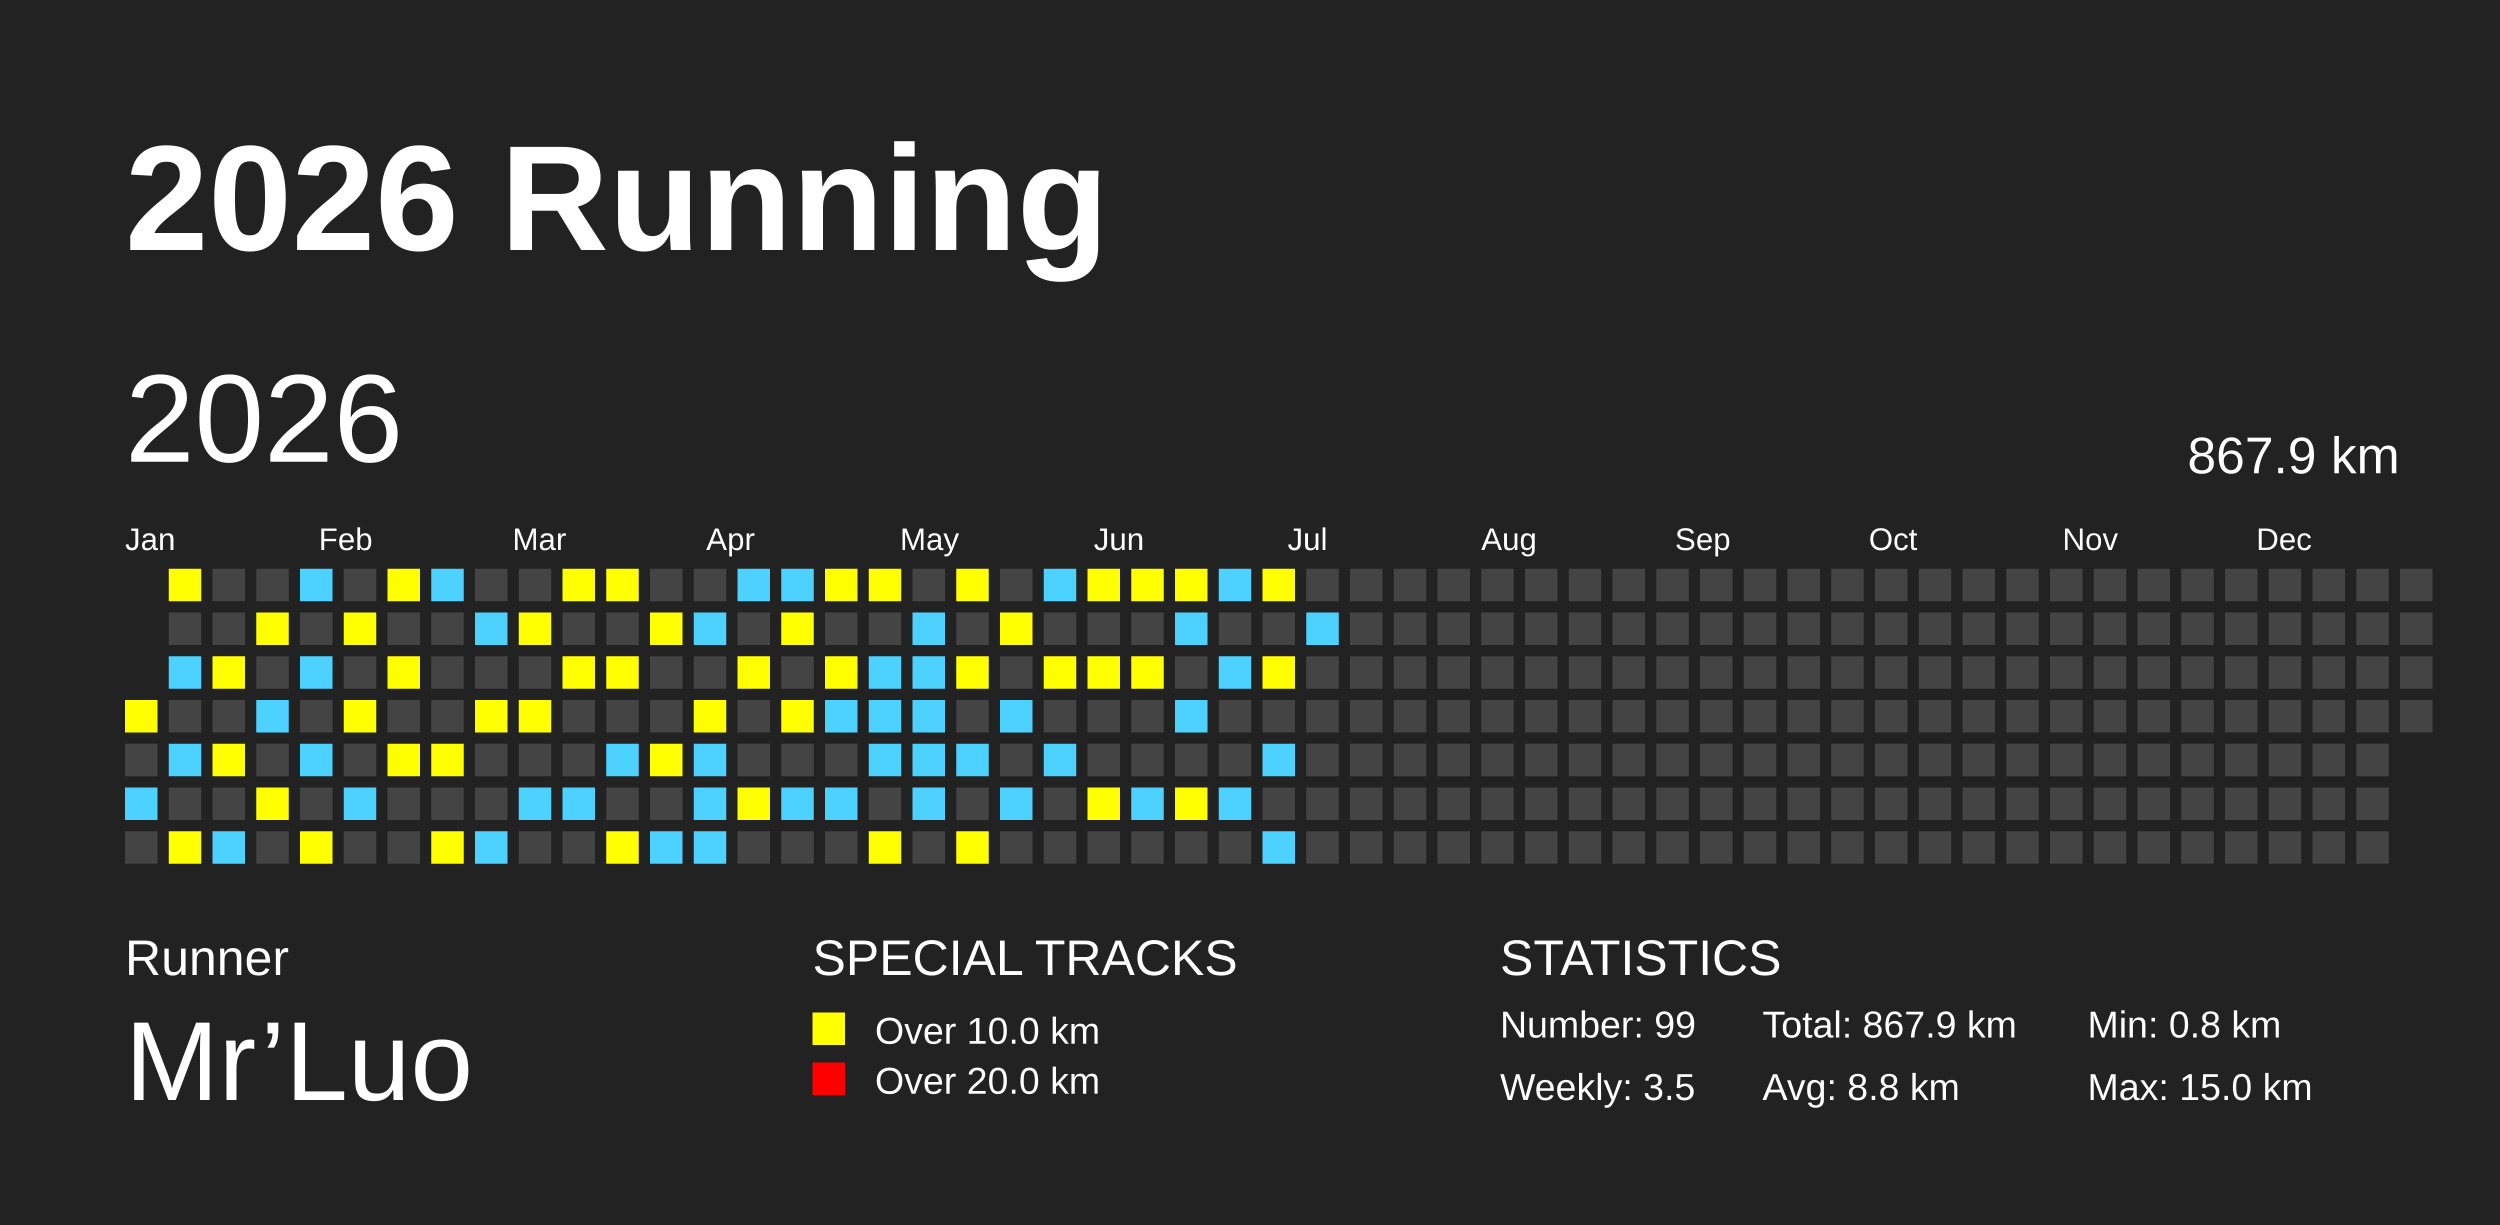
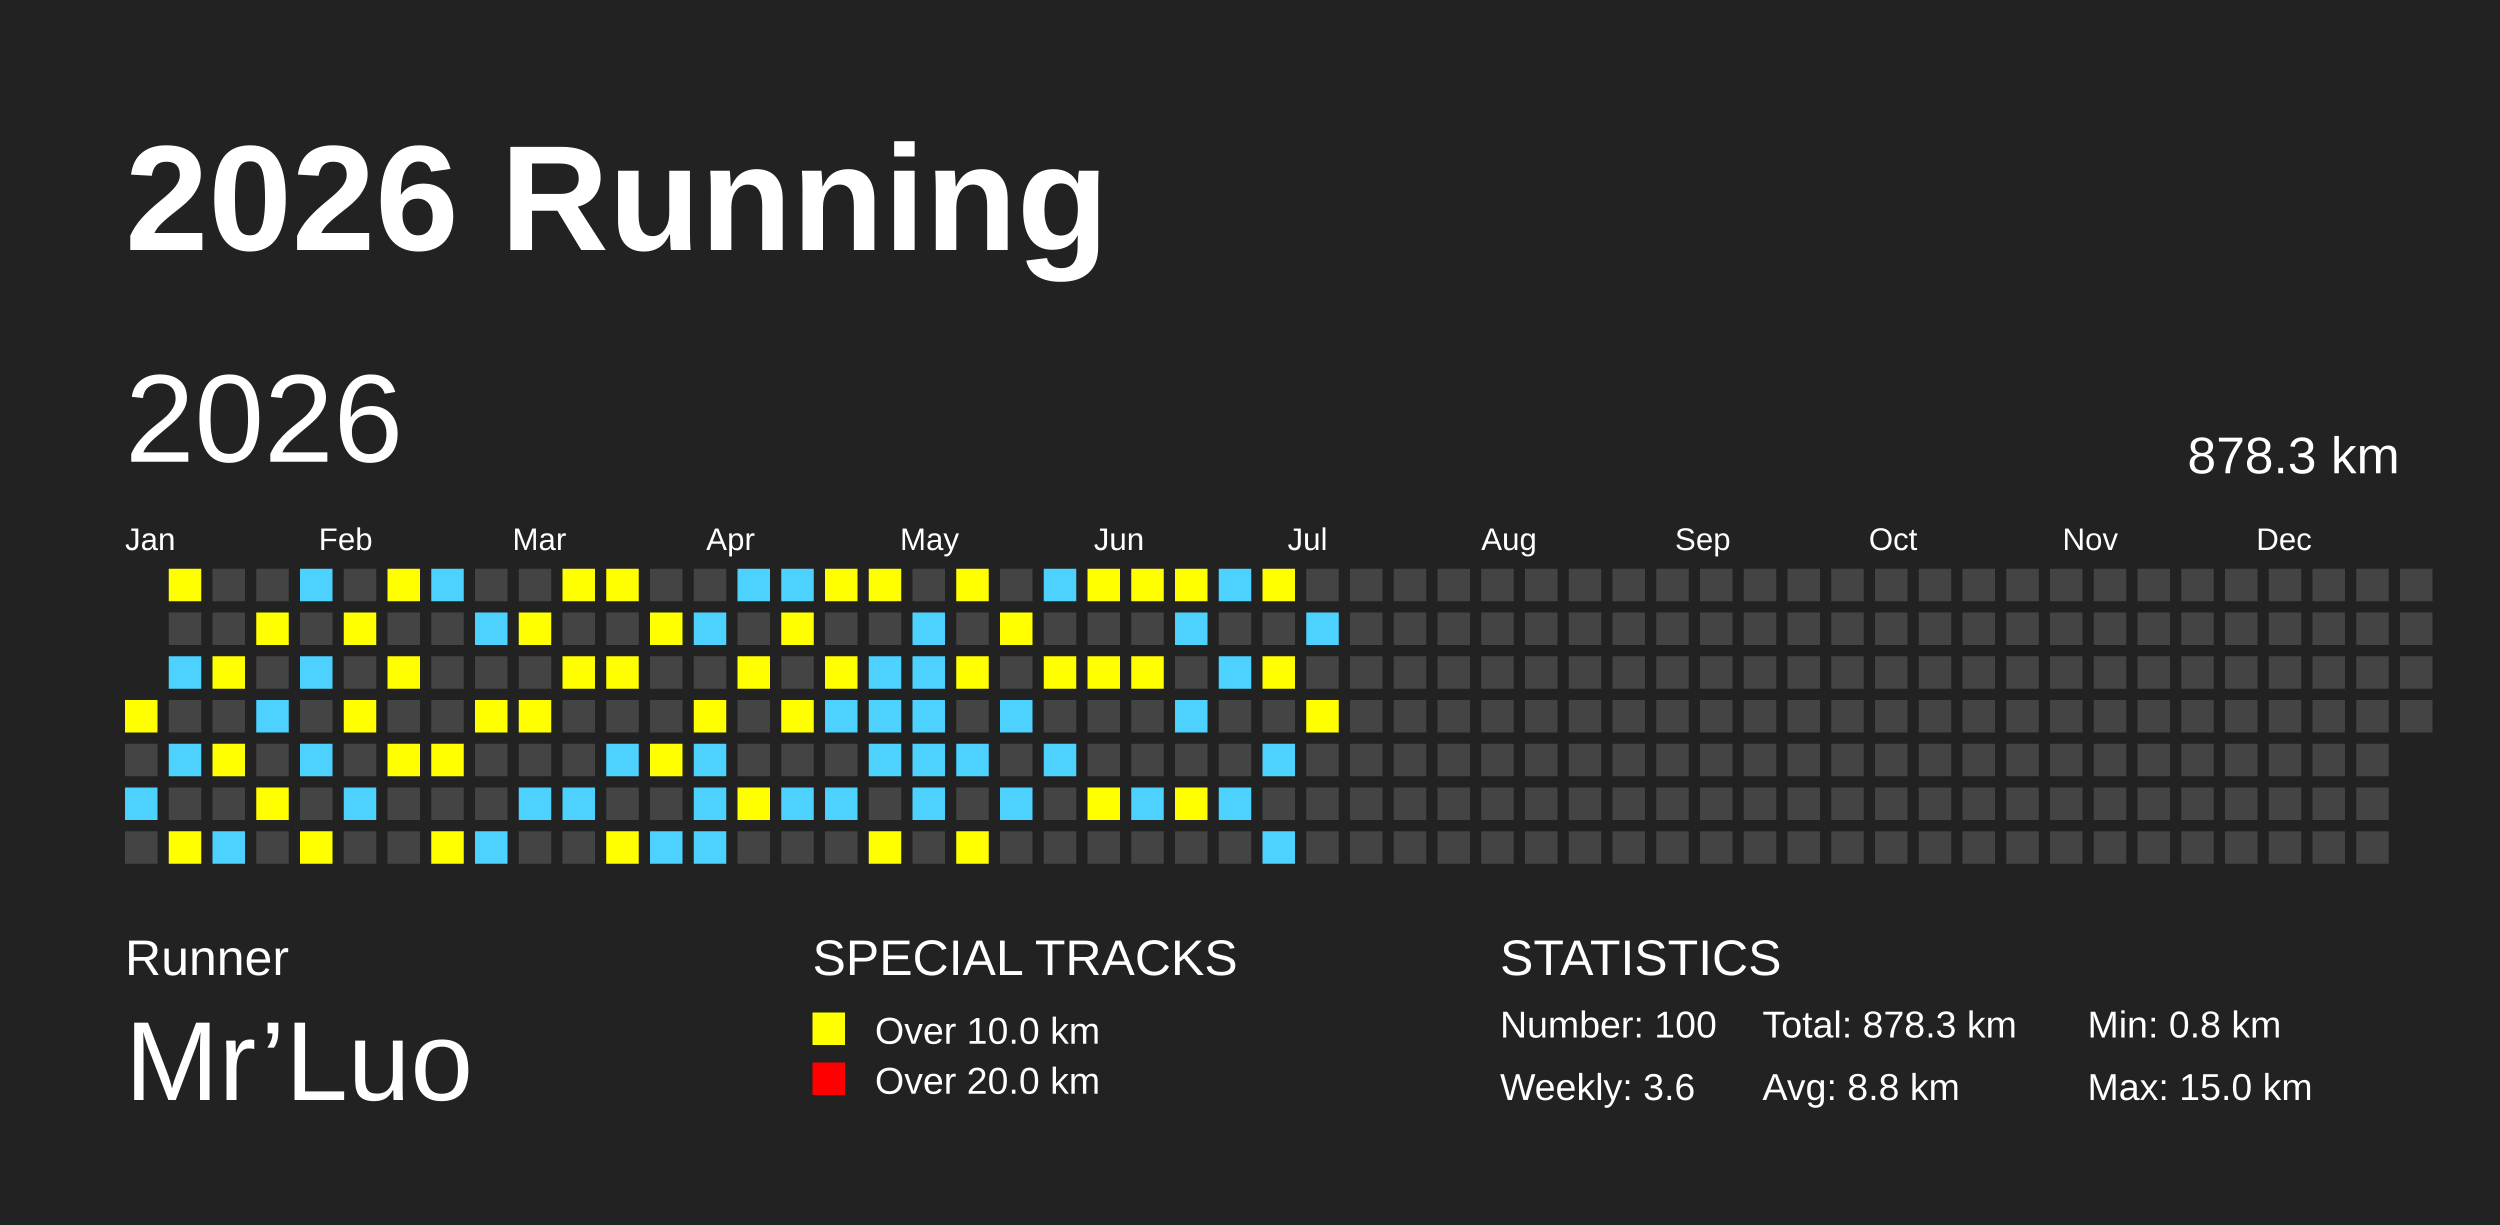
<svg xmlns="http://www.w3.org/2000/svg" baseProfile="full" height="98mm" version="1.1" viewBox="0,0,200,98" width="200mm">
  <defs />
  <rect fill="#222222" height="98" width="200" x="0" y="0" />
  <text fill="#FFFFFF" style="font-size:12px; font-family:Arial; font-weight:bold;" x="10" y="20">2026 Running</text>
  <text fill="#FFFFFF" style="font-size:4px; font-family:Arial" x="10" y="78">Runner</text>
  <text fill="#FFFFFF" style="font-size:9px; font-family:Arial" x="10" y="88">Mr’Luo</text>
  <text fill="#FFFFFF" style="font-size:4px; font-family:Arial" x="65" y="78">SPECIAL TRACKS</text>
  <rect fill="yellow" height="2.6" width="2.6" x="65" y="81" />
  <text fill="#FFFFFF" style="font-size:3px; font-family:Arial" x="70" y="83.5">Over 10.0 km</text>
  <rect fill="red" height="2.6" width="2.6" x="65" y="85" />
  <text fill="#FFFFFF" style="font-size:3px; font-family:Arial" x="70" y="87.5">Over 20.0 km</text>
  <text fill="#FFFFFF" style="font-size:4px; font-family:Arial" x="120" y="78">STATISTICS</text>
-   <text fill="#FFFFFF" style="font-size:3px; font-family:Arial" x="120" y="83">Number: 99</text>
-   <text fill="#FFFFFF" style="font-size:3px; font-family:Arial" x="120" y="88">Weekly: 3.5</text>
-   <text fill="#FFFFFF" style="font-size:3px; font-family:Arial" x="141" y="83">Total: 867.9 km</text>
+   <text fill="#FFFFFF" style="font-size:3px; font-family:Arial" x="120" y="83">Number: 100</text>
+   <text fill="#FFFFFF" style="font-size:3px; font-family:Arial" x="120" y="88">Weekly: 3.6</text>
+   <text fill="#FFFFFF" style="font-size:3px; font-family:Arial" x="141" y="83">Total: 878.3 km</text>
  <text fill="#FFFFFF" style="font-size:3px; font-family:Arial" x="141" y="88">Avg: 8.8 km</text>
  <text fill="#FFFFFF" style="font-size:3px; font-family:Arial" x="167" y="83">Min: 0.8 km</text>
  <text fill="#FFFFFF" style="font-size:3px; font-family:Arial" x="167" y="88">Max: 15.0 km</text>
  <text dominant-baseline="hanging" fill="#FFFFFF" style="font-size:10.0px; font-family:Arial;" x="10" y="30">2026</text>
-   <text dominant-baseline="hanging" fill="#FFFFFF" style="font-size:4.125px; font-family:Arial;" x="175" y="35">867.9 km</text>
+   <text dominant-baseline="hanging" fill="#FFFFFF" style="font-size:4.125px; font-family:Arial;" x="175" y="35">878.3 km</text>
  <text fill="#FFFFFF" style="font-size:2.5px; font-family:Arial" x="10.0" y="44">Jan</text>
  <text fill="#FFFFFF" style="font-size:2.5px; font-family:Arial" x="25.5" y="44">Feb</text>
  <text fill="#FFFFFF" style="font-size:2.5px; font-family:Arial" x="41.0" y="44">Mar</text>
  <text fill="#FFFFFF" style="font-size:2.5px; font-family:Arial" x="56.5" y="44">Apr</text>
  <text fill="#FFFFFF" style="font-size:2.5px; font-family:Arial" x="72.0" y="44">May</text>
  <text fill="#FFFFFF" style="font-size:2.5px; font-family:Arial" x="87.5" y="44">Jun</text>
  <text fill="#FFFFFF" style="font-size:2.5px; font-family:Arial" x="103.0" y="44">Jul</text>
  <text fill="#FFFFFF" style="font-size:2.5px; font-family:Arial" x="118.5" y="44">Aug</text>
  <text fill="#FFFFFF" style="font-size:2.5px; font-family:Arial" x="134.0" y="44">Sep</text>
  <text fill="#FFFFFF" style="font-size:2.5px; font-family:Arial" x="149.5" y="44">Oct</text>
  <text fill="#FFFFFF" style="font-size:2.5px; font-family:Arial" x="165.0" y="44">Nov</text>
  <text fill="#FFFFFF" style="font-size:2.5px; font-family:Arial" x="180.5" y="44">Dec</text>
  <rect fill="yellow" height="2.6" width="2.6" x="10.0" y="56.0" />
  <rect fill="#444444" height="2.6" width="2.6" x="10.0" y="59.5" />
  <rect fill="#4DD2FF" height="2.6" width="2.6" x="10.0" y="63.0" />
  <rect fill="#444444" height="2.6" width="2.6" x="10.0" y="66.5" />
  <rect fill="yellow" height="2.6" width="2.6" x="13.5" y="45.5" />
  <rect fill="#444444" height="2.6" width="2.6" x="13.5" y="49.0" />
  <rect fill="#4DD2FF" height="2.6" width="2.6" x="13.5" y="52.5" />
  <rect fill="#444444" height="2.6" width="2.6" x="13.5" y="56.0" />
  <rect fill="#4DD2FF" height="2.6" width="2.6" x="13.5" y="59.5" />
  <rect fill="#444444" height="2.6" width="2.6" x="13.5" y="63.0" />
  <rect fill="yellow" height="2.6" width="2.6" x="13.5" y="66.5" />
  <rect fill="#444444" height="2.6" width="2.6" x="17.0" y="45.5" />
  <rect fill="#444444" height="2.6" width="2.6" x="17.0" y="49.0" />
  <rect fill="yellow" height="2.6" width="2.6" x="17.0" y="52.5" />
  <rect fill="#444444" height="2.6" width="2.6" x="17.0" y="56.0" />
  <rect fill="yellow" height="2.6" width="2.6" x="17.0" y="59.5" />
  <rect fill="#444444" height="2.6" width="2.6" x="17.0" y="63.0" />
  <rect fill="#4DD2FF" height="2.6" width="2.6" x="17.0" y="66.5" />
  <rect fill="#444444" height="2.6" width="2.6" x="20.5" y="45.5" />
  <rect fill="yellow" height="2.6" width="2.6" x="20.5" y="49.0" />
  <rect fill="#444444" height="2.6" width="2.6" x="20.5" y="52.5" />
  <rect fill="#4DD2FF" height="2.6" width="2.6" x="20.5" y="56.0" />
  <rect fill="#444444" height="2.6" width="2.6" x="20.5" y="59.5" />
  <rect fill="yellow" height="2.6" width="2.6" x="20.5" y="63.0" />
  <rect fill="#444444" height="2.6" width="2.6" x="20.5" y="66.5" />
  <rect fill="#4DD2FF" height="2.6" width="2.6" x="24.0" y="45.5" />
  <rect fill="#444444" height="2.6" width="2.6" x="24.0" y="49.0" />
  <rect fill="#4DD2FF" height="2.6" width="2.6" x="24.0" y="52.5" />
  <rect fill="#444444" height="2.6" width="2.6" x="24.0" y="56.0" />
  <rect fill="#4DD2FF" height="2.6" width="2.6" x="24.0" y="59.5" />
  <rect fill="#444444" height="2.6" width="2.6" x="24.0" y="63.0" />
  <rect fill="yellow" height="2.6" width="2.6" x="24.0" y="66.5" />
  <rect fill="#444444" height="2.6" width="2.6" x="27.5" y="45.5" />
  <rect fill="yellow" height="2.6" width="2.6" x="27.5" y="49.0" />
  <rect fill="#444444" height="2.6" width="2.6" x="27.5" y="52.5" />
  <rect fill="yellow" height="2.6" width="2.6" x="27.5" y="56.0" />
  <rect fill="#444444" height="2.6" width="2.6" x="27.5" y="59.5" />
  <rect fill="#4DD2FF" height="2.6" width="2.6" x="27.5" y="63.0" />
  <rect fill="#444444" height="2.6" width="2.6" x="27.5" y="66.5" />
  <rect fill="yellow" height="2.6" width="2.6" x="31.0" y="45.5" />
  <rect fill="#444444" height="2.6" width="2.6" x="31.0" y="49.0" />
  <rect fill="yellow" height="2.6" width="2.6" x="31.0" y="52.5" />
  <rect fill="#444444" height="2.6" width="2.6" x="31.0" y="56.0" />
  <rect fill="yellow" height="2.6" width="2.6" x="31.0" y="59.5" />
  <rect fill="#444444" height="2.6" width="2.6" x="31.0" y="63.0" />
  <rect fill="#444444" height="2.6" width="2.6" x="31.0" y="66.5" />
  <rect fill="#4DD2FF" height="2.6" width="2.6" x="34.5" y="45.5" />
  <rect fill="#444444" height="2.6" width="2.6" x="34.5" y="49.0" />
  <rect fill="#444444" height="2.6" width="2.6" x="34.5" y="52.5" />
  <rect fill="#444444" height="2.6" width="2.6" x="34.5" y="56.0" />
  <rect fill="yellow" height="2.6" width="2.6" x="34.5" y="59.5" />
  <rect fill="#444444" height="2.6" width="2.6" x="34.5" y="63.0" />
  <rect fill="yellow" height="2.6" width="2.6" x="34.5" y="66.5" />
  <rect fill="#444444" height="2.6" width="2.6" x="38.0" y="45.5" />
  <rect fill="#4DD2FF" height="2.6" width="2.6" x="38.0" y="49.0" />
  <rect fill="#444444" height="2.6" width="2.6" x="38.0" y="52.5" />
  <rect fill="yellow" height="2.6" width="2.6" x="38.0" y="56.0" />
  <rect fill="#444444" height="2.6" width="2.6" x="38.0" y="59.5" />
  <rect fill="#444444" height="2.6" width="2.6" x="38.0" y="63.0" />
  <rect fill="#4DD2FF" height="2.6" width="2.6" x="38.0" y="66.5" />
  <rect fill="#444444" height="2.6" width="2.6" x="41.5" y="45.5" />
  <rect fill="yellow" height="2.6" width="2.6" x="41.5" y="49.0" />
  <rect fill="#444444" height="2.6" width="2.6" x="41.5" y="52.5" />
  <rect fill="yellow" height="2.6" width="2.6" x="41.5" y="56.0" />
  <rect fill="#444444" height="2.6" width="2.6" x="41.5" y="59.5" />
  <rect fill="#4DD2FF" height="2.6" width="2.6" x="41.5" y="63.0" />
  <rect fill="#444444" height="2.6" width="2.6" x="41.5" y="66.5" />
  <rect fill="yellow" height="2.6" width="2.6" x="45.0" y="45.5" />
  <rect fill="#444444" height="2.6" width="2.6" x="45.0" y="49.0" />
  <rect fill="yellow" height="2.6" width="2.6" x="45.0" y="52.5" />
  <rect fill="#444444" height="2.6" width="2.6" x="45.0" y="56.0" />
  <rect fill="#444444" height="2.6" width="2.6" x="45.0" y="59.5" />
  <rect fill="#4DD2FF" height="2.6" width="2.6" x="45.0" y="63.0" />
  <rect fill="#444444" height="2.6" width="2.6" x="45.0" y="66.5" />
  <rect fill="yellow" height="2.6" width="2.6" x="48.5" y="45.5" />
  <rect fill="#444444" height="2.6" width="2.6" x="48.5" y="49.0" />
  <rect fill="yellow" height="2.6" width="2.6" x="48.5" y="52.5" />
  <rect fill="#444444" height="2.6" width="2.6" x="48.5" y="56.0" />
  <rect fill="#4DD2FF" height="2.6" width="2.6" x="48.5" y="59.5" />
  <rect fill="#444444" height="2.6" width="2.6" x="48.5" y="63.0" />
  <rect fill="yellow" height="2.6" width="2.6" x="48.5" y="66.5" />
  <rect fill="#444444" height="2.6" width="2.6" x="52.0" y="45.5" />
  <rect fill="yellow" height="2.6" width="2.6" x="52.0" y="49.0" />
  <rect fill="#444444" height="2.6" width="2.6" x="52.0" y="52.5" />
  <rect fill="#444444" height="2.6" width="2.6" x="52.0" y="56.0" />
  <rect fill="yellow" height="2.6" width="2.6" x="52.0" y="59.5" />
  <rect fill="#444444" height="2.6" width="2.6" x="52.0" y="63.0" />
  <rect fill="#4DD2FF" height="2.6" width="2.6" x="52.0" y="66.5" />
  <rect fill="#444444" height="2.6" width="2.6" x="55.5" y="45.5" />
  <rect fill="#4DD2FF" height="2.6" width="2.6" x="55.5" y="49.0" />
  <rect fill="#444444" height="2.6" width="2.6" x="55.5" y="52.5" />
  <rect fill="yellow" height="2.6" width="2.6" x="55.5" y="56.0" />
  <rect fill="#4DD2FF" height="2.6" width="2.6" x="55.5" y="59.5" />
  <rect fill="#4DD2FF" height="2.6" width="2.6" x="55.5" y="63.0" />
  <rect fill="#4DD2FF" height="2.6" width="2.6" x="55.5" y="66.5" />
  <rect fill="#4DD2FF" height="2.6" width="2.6" x="59.0" y="45.5" />
  <rect fill="#444444" height="2.6" width="2.6" x="59.0" y="49.0" />
  <rect fill="yellow" height="2.6" width="2.6" x="59.0" y="52.5" />
  <rect fill="#444444" height="2.6" width="2.6" x="59.0" y="56.0" />
  <rect fill="#444444" height="2.6" width="2.6" x="59.0" y="59.5" />
  <rect fill="yellow" height="2.6" width="2.6" x="59.0" y="63.0" />
  <rect fill="#444444" height="2.6" width="2.6" x="59.0" y="66.5" />
  <rect fill="#4DD2FF" height="2.6" width="2.6" x="62.5" y="45.5" />
  <rect fill="yellow" height="2.6" width="2.6" x="62.5" y="49.0" />
  <rect fill="#444444" height="2.6" width="2.6" x="62.5" y="52.5" />
  <rect fill="yellow" height="2.6" width="2.6" x="62.5" y="56.0" />
  <rect fill="#444444" height="2.6" width="2.6" x="62.5" y="59.5" />
  <rect fill="#4DD2FF" height="2.6" width="2.6" x="62.5" y="63.0" />
  <rect fill="#444444" height="2.6" width="2.6" x="62.5" y="66.5" />
  <rect fill="yellow" height="2.6" width="2.6" x="66.0" y="45.5" />
  <rect fill="#444444" height="2.6" width="2.6" x="66.0" y="49.0" />
  <rect fill="yellow" height="2.6" width="2.6" x="66.0" y="52.5" />
  <rect fill="#4DD2FF" height="2.6" width="2.6" x="66.0" y="56.0" />
  <rect fill="#444444" height="2.6" width="2.6" x="66.0" y="59.5" />
  <rect fill="#4DD2FF" height="2.6" width="2.6" x="66.0" y="63.0" />
  <rect fill="#444444" height="2.6" width="2.6" x="66.0" y="66.5" />
  <rect fill="yellow" height="2.6" width="2.6" x="69.5" y="45.5" />
  <rect fill="#444444" height="2.6" width="2.6" x="69.5" y="49.0" />
  <rect fill="#4DD2FF" height="2.6" width="2.6" x="69.5" y="52.5" />
  <rect fill="#4DD2FF" height="2.6" width="2.6" x="69.5" y="56.0" />
  <rect fill="#4DD2FF" height="2.6" width="2.6" x="69.5" y="59.5" />
  <rect fill="#444444" height="2.6" width="2.6" x="69.5" y="63.0" />
  <rect fill="yellow" height="2.6" width="2.6" x="69.5" y="66.5" />
  <rect fill="#444444" height="2.6" width="2.6" x="73.0" y="45.5" />
  <rect fill="#4DD2FF" height="2.6" width="2.6" x="73.0" y="49.0" />
  <rect fill="#4DD2FF" height="2.6" width="2.6" x="73.0" y="52.5" />
  <rect fill="#4DD2FF" height="2.6" width="2.6" x="73.0" y="56.0" />
  <rect fill="#4DD2FF" height="2.6" width="2.6" x="73.0" y="59.5" />
  <rect fill="#4DD2FF" height="2.6" width="2.6" x="73.0" y="63.0" />
  <rect fill="#444444" height="2.6" width="2.6" x="73.0" y="66.5" />
  <rect fill="yellow" height="2.6" width="2.6" x="76.5" y="45.5" />
  <rect fill="#444444" height="2.6" width="2.6" x="76.5" y="49.0" />
  <rect fill="yellow" height="2.6" width="2.6" x="76.5" y="52.5" />
  <rect fill="#444444" height="2.6" width="2.6" x="76.5" y="56.0" />
  <rect fill="#4DD2FF" height="2.6" width="2.6" x="76.5" y="59.5" />
  <rect fill="#444444" height="2.6" width="2.6" x="76.5" y="63.0" />
  <rect fill="yellow" height="2.6" width="2.6" x="76.5" y="66.5" />
  <rect fill="#444444" height="2.6" width="2.6" x="80.0" y="45.5" />
  <rect fill="yellow" height="2.6" width="2.6" x="80.0" y="49.0" />
  <rect fill="#444444" height="2.6" width="2.6" x="80.0" y="52.5" />
  <rect fill="#4DD2FF" height="2.6" width="2.6" x="80.0" y="56.0" />
  <rect fill="#444444" height="2.6" width="2.6" x="80.0" y="59.5" />
  <rect fill="#4DD2FF" height="2.6" width="2.6" x="80.0" y="63.0" />
  <rect fill="#444444" height="2.6" width="2.6" x="80.0" y="66.5" />
  <rect fill="#4DD2FF" height="2.6" width="2.6" x="83.5" y="45.5" />
  <rect fill="#444444" height="2.6" width="2.6" x="83.5" y="49.0" />
  <rect fill="yellow" height="2.6" width="2.6" x="83.5" y="52.5" />
  <rect fill="#444444" height="2.6" width="2.6" x="83.5" y="56.0" />
  <rect fill="#4DD2FF" height="2.6" width="2.6" x="83.5" y="59.5" />
  <rect fill="#444444" height="2.6" width="2.6" x="83.5" y="63.0" />
  <rect fill="#444444" height="2.6" width="2.6" x="83.5" y="66.5" />
  <rect fill="yellow" height="2.6" width="2.6" x="87.0" y="45.5" />
  <rect fill="#444444" height="2.6" width="2.6" x="87.0" y="49.0" />
  <rect fill="yellow" height="2.6" width="2.6" x="87.0" y="52.5" />
  <rect fill="#444444" height="2.6" width="2.6" x="87.0" y="56.0" />
  <rect fill="#444444" height="2.6" width="2.6" x="87.0" y="59.5" />
  <rect fill="yellow" height="2.6" width="2.6" x="87.0" y="63.0" />
  <rect fill="#444444" height="2.6" width="2.6" x="87.0" y="66.5" />
  <rect fill="yellow" height="2.6" width="2.6" x="90.5" y="45.5" />
  <rect fill="#444444" height="2.6" width="2.6" x="90.5" y="49.0" />
  <rect fill="yellow" height="2.6" width="2.6" x="90.5" y="52.5" />
  <rect fill="#444444" height="2.6" width="2.6" x="90.5" y="56.0" />
  <rect fill="#444444" height="2.6" width="2.6" x="90.5" y="59.5" />
  <rect fill="#4DD2FF" height="2.6" width="2.6" x="90.5" y="63.0" />
  <rect fill="#444444" height="2.6" width="2.6" x="90.5" y="66.5" />
  <rect fill="yellow" height="2.6" width="2.6" x="94.0" y="45.5" />
  <rect fill="#4DD2FF" height="2.6" width="2.6" x="94.0" y="49.0" />
  <rect fill="#444444" height="2.6" width="2.6" x="94.0" y="52.5" />
  <rect fill="#4DD2FF" height="2.6" width="2.6" x="94.0" y="56.0" />
  <rect fill="#444444" height="2.6" width="2.6" x="94.0" y="59.5" />
  <rect fill="yellow" height="2.6" width="2.6" x="94.0" y="63.0" />
  <rect fill="#444444" height="2.6" width="2.6" x="94.0" y="66.5" />
  <rect fill="#4DD2FF" height="2.6" width="2.6" x="97.5" y="45.5" />
  <rect fill="#444444" height="2.6" width="2.6" x="97.5" y="49.0" />
  <rect fill="#4DD2FF" height="2.6" width="2.6" x="97.5" y="52.5" />
  <rect fill="#444444" height="2.6" width="2.6" x="97.5" y="56.0" />
  <rect fill="#444444" height="2.6" width="2.6" x="97.5" y="59.5" />
  <rect fill="#4DD2FF" height="2.6" width="2.6" x="97.5" y="63.0" />
  <rect fill="#444444" height="2.6" width="2.6" x="97.5" y="66.5" />
  <rect fill="yellow" height="2.6" width="2.6" x="101.0" y="45.5" />
  <rect fill="#444444" height="2.6" width="2.6" x="101.0" y="49.0" />
  <rect fill="yellow" height="2.6" width="2.6" x="101.0" y="52.5" />
  <rect fill="#444444" height="2.6" width="2.6" x="101.0" y="56.0" />
  <rect fill="#4DD2FF" height="2.6" width="2.6" x="101.0" y="59.5" />
  <rect fill="#444444" height="2.6" width="2.6" x="101.0" y="63.0" />
  <rect fill="#4DD2FF" height="2.6" width="2.6" x="101.0" y="66.5" />
  <rect fill="#444444" height="2.6" width="2.6" x="104.5" y="45.5" />
  <rect fill="#4DD2FF" height="2.6" width="2.6" x="104.5" y="49.0" />
  <rect fill="#444444" height="2.6" width="2.6" x="104.5" y="52.5" />
-   <rect fill="#444444" height="2.6" width="2.6" x="104.5" y="56.0" />
+   <rect fill="yellow" height="2.6" width="2.6" x="104.5" y="56.0" />
  <rect fill="#444444" height="2.6" width="2.6" x="104.5" y="59.5" />
  <rect fill="#444444" height="2.6" width="2.6" x="104.5" y="63.0" />
  <rect fill="#444444" height="2.6" width="2.6" x="104.5" y="66.5" />
  <rect fill="#444444" height="2.6" width="2.6" x="108.0" y="45.5" />
  <rect fill="#444444" height="2.6" width="2.6" x="108.0" y="49.0" />
  <rect fill="#444444" height="2.6" width="2.6" x="108.0" y="52.5" />
  <rect fill="#444444" height="2.6" width="2.6" x="108.0" y="56.0" />
  <rect fill="#444444" height="2.6" width="2.6" x="108.0" y="59.5" />
  <rect fill="#444444" height="2.6" width="2.6" x="108.0" y="63.0" />
  <rect fill="#444444" height="2.6" width="2.6" x="108.0" y="66.5" />
  <rect fill="#444444" height="2.6" width="2.6" x="111.5" y="45.5" />
  <rect fill="#444444" height="2.6" width="2.6" x="111.5" y="49.0" />
  <rect fill="#444444" height="2.6" width="2.6" x="111.5" y="52.5" />
  <rect fill="#444444" height="2.6" width="2.6" x="111.5" y="56.0" />
  <rect fill="#444444" height="2.6" width="2.6" x="111.5" y="59.5" />
  <rect fill="#444444" height="2.6" width="2.6" x="111.5" y="63.0" />
  <rect fill="#444444" height="2.6" width="2.6" x="111.5" y="66.5" />
  <rect fill="#444444" height="2.6" width="2.6" x="115.0" y="45.5" />
  <rect fill="#444444" height="2.6" width="2.6" x="115.0" y="49.0" />
  <rect fill="#444444" height="2.6" width="2.6" x="115.0" y="52.5" />
  <rect fill="#444444" height="2.6" width="2.6" x="115.0" y="56.0" />
  <rect fill="#444444" height="2.6" width="2.6" x="115.0" y="59.5" />
  <rect fill="#444444" height="2.6" width="2.6" x="115.0" y="63.0" />
  <rect fill="#444444" height="2.6" width="2.6" x="115.0" y="66.5" />
  <rect fill="#444444" height="2.6" width="2.6" x="118.5" y="45.5" />
  <rect fill="#444444" height="2.6" width="2.6" x="118.5" y="49.0" />
  <rect fill="#444444" height="2.6" width="2.6" x="118.5" y="52.5" />
  <rect fill="#444444" height="2.6" width="2.6" x="118.5" y="56.0" />
  <rect fill="#444444" height="2.6" width="2.6" x="118.5" y="59.5" />
  <rect fill="#444444" height="2.6" width="2.6" x="118.5" y="63.0" />
  <rect fill="#444444" height="2.6" width="2.6" x="118.5" y="66.5" />
  <rect fill="#444444" height="2.6" width="2.6" x="122.0" y="45.5" />
  <rect fill="#444444" height="2.6" width="2.6" x="122.0" y="49.0" />
  <rect fill="#444444" height="2.6" width="2.6" x="122.0" y="52.5" />
  <rect fill="#444444" height="2.6" width="2.6" x="122.0" y="56.0" />
  <rect fill="#444444" height="2.6" width="2.6" x="122.0" y="59.5" />
  <rect fill="#444444" height="2.6" width="2.6" x="122.0" y="63.0" />
  <rect fill="#444444" height="2.6" width="2.6" x="122.0" y="66.5" />
  <rect fill="#444444" height="2.6" width="2.6" x="125.5" y="45.5" />
  <rect fill="#444444" height="2.6" width="2.6" x="125.5" y="49.0" />
  <rect fill="#444444" height="2.6" width="2.6" x="125.5" y="52.5" />
  <rect fill="#444444" height="2.6" width="2.6" x="125.5" y="56.0" />
  <rect fill="#444444" height="2.6" width="2.6" x="125.5" y="59.5" />
  <rect fill="#444444" height="2.6" width="2.6" x="125.5" y="63.0" />
  <rect fill="#444444" height="2.6" width="2.6" x="125.5" y="66.5" />
  <rect fill="#444444" height="2.6" width="2.6" x="129.0" y="45.5" />
  <rect fill="#444444" height="2.6" width="2.6" x="129.0" y="49.0" />
  <rect fill="#444444" height="2.6" width="2.6" x="129.0" y="52.5" />
  <rect fill="#444444" height="2.6" width="2.6" x="129.0" y="56.0" />
  <rect fill="#444444" height="2.6" width="2.6" x="129.0" y="59.5" />
  <rect fill="#444444" height="2.6" width="2.6" x="129.0" y="63.0" />
  <rect fill="#444444" height="2.6" width="2.6" x="129.0" y="66.5" />
  <rect fill="#444444" height="2.6" width="2.6" x="132.5" y="45.5" />
  <rect fill="#444444" height="2.6" width="2.6" x="132.5" y="49.0" />
  <rect fill="#444444" height="2.6" width="2.6" x="132.5" y="52.5" />
  <rect fill="#444444" height="2.6" width="2.6" x="132.5" y="56.0" />
  <rect fill="#444444" height="2.6" width="2.6" x="132.5" y="59.5" />
  <rect fill="#444444" height="2.6" width="2.6" x="132.5" y="63.0" />
  <rect fill="#444444" height="2.6" width="2.6" x="132.5" y="66.5" />
  <rect fill="#444444" height="2.6" width="2.6" x="136.0" y="45.5" />
  <rect fill="#444444" height="2.6" width="2.6" x="136.0" y="49.0" />
  <rect fill="#444444" height="2.6" width="2.6" x="136.0" y="52.5" />
  <rect fill="#444444" height="2.6" width="2.6" x="136.0" y="56.0" />
  <rect fill="#444444" height="2.6" width="2.6" x="136.0" y="59.5" />
  <rect fill="#444444" height="2.6" width="2.6" x="136.0" y="63.0" />
  <rect fill="#444444" height="2.6" width="2.6" x="136.0" y="66.5" />
  <rect fill="#444444" height="2.6" width="2.6" x="139.5" y="45.5" />
  <rect fill="#444444" height="2.6" width="2.6" x="139.5" y="49.0" />
  <rect fill="#444444" height="2.6" width="2.6" x="139.5" y="52.5" />
  <rect fill="#444444" height="2.6" width="2.6" x="139.5" y="56.0" />
  <rect fill="#444444" height="2.6" width="2.6" x="139.5" y="59.5" />
  <rect fill="#444444" height="2.6" width="2.6" x="139.5" y="63.0" />
  <rect fill="#444444" height="2.6" width="2.6" x="139.5" y="66.5" />
  <rect fill="#444444" height="2.6" width="2.6" x="143.0" y="45.5" />
  <rect fill="#444444" height="2.6" width="2.6" x="143.0" y="49.0" />
  <rect fill="#444444" height="2.6" width="2.6" x="143.0" y="52.5" />
  <rect fill="#444444" height="2.6" width="2.6" x="143.0" y="56.0" />
  <rect fill="#444444" height="2.6" width="2.6" x="143.0" y="59.5" />
  <rect fill="#444444" height="2.6" width="2.6" x="143.0" y="63.0" />
  <rect fill="#444444" height="2.6" width="2.6" x="143.0" y="66.5" />
  <rect fill="#444444" height="2.6" width="2.6" x="146.5" y="45.5" />
  <rect fill="#444444" height="2.6" width="2.6" x="146.5" y="49.0" />
  <rect fill="#444444" height="2.6" width="2.6" x="146.5" y="52.5" />
  <rect fill="#444444" height="2.6" width="2.6" x="146.5" y="56.0" />
  <rect fill="#444444" height="2.6" width="2.6" x="146.5" y="59.5" />
  <rect fill="#444444" height="2.6" width="2.6" x="146.5" y="63.0" />
  <rect fill="#444444" height="2.6" width="2.6" x="146.5" y="66.5" />
  <rect fill="#444444" height="2.6" width="2.6" x="150.0" y="45.5" />
  <rect fill="#444444" height="2.6" width="2.6" x="150.0" y="49.0" />
  <rect fill="#444444" height="2.6" width="2.6" x="150.0" y="52.5" />
  <rect fill="#444444" height="2.6" width="2.6" x="150.0" y="56.0" />
  <rect fill="#444444" height="2.6" width="2.6" x="150.0" y="59.5" />
  <rect fill="#444444" height="2.6" width="2.6" x="150.0" y="63.0" />
  <rect fill="#444444" height="2.6" width="2.6" x="150.0" y="66.5" />
  <rect fill="#444444" height="2.6" width="2.6" x="153.5" y="45.5" />
  <rect fill="#444444" height="2.6" width="2.6" x="153.5" y="49.0" />
  <rect fill="#444444" height="2.6" width="2.6" x="153.5" y="52.5" />
  <rect fill="#444444" height="2.6" width="2.6" x="153.5" y="56.0" />
  <rect fill="#444444" height="2.6" width="2.6" x="153.5" y="59.5" />
  <rect fill="#444444" height="2.6" width="2.6" x="153.5" y="63.0" />
  <rect fill="#444444" height="2.6" width="2.6" x="153.5" y="66.5" />
  <rect fill="#444444" height="2.6" width="2.6" x="157.0" y="45.5" />
  <rect fill="#444444" height="2.6" width="2.6" x="157.0" y="49.0" />
  <rect fill="#444444" height="2.6" width="2.6" x="157.0" y="52.5" />
  <rect fill="#444444" height="2.6" width="2.6" x="157.0" y="56.0" />
  <rect fill="#444444" height="2.6" width="2.6" x="157.0" y="59.5" />
  <rect fill="#444444" height="2.6" width="2.6" x="157.0" y="63.0" />
  <rect fill="#444444" height="2.6" width="2.6" x="157.0" y="66.5" />
  <rect fill="#444444" height="2.6" width="2.6" x="160.5" y="45.5" />
  <rect fill="#444444" height="2.6" width="2.6" x="160.5" y="49.0" />
  <rect fill="#444444" height="2.6" width="2.6" x="160.5" y="52.5" />
  <rect fill="#444444" height="2.6" width="2.6" x="160.5" y="56.0" />
  <rect fill="#444444" height="2.6" width="2.6" x="160.5" y="59.5" />
  <rect fill="#444444" height="2.6" width="2.6" x="160.5" y="63.0" />
  <rect fill="#444444" height="2.6" width="2.6" x="160.5" y="66.5" />
  <rect fill="#444444" height="2.6" width="2.6" x="164.0" y="45.5" />
  <rect fill="#444444" height="2.6" width="2.6" x="164.0" y="49.0" />
  <rect fill="#444444" height="2.6" width="2.6" x="164.0" y="52.5" />
  <rect fill="#444444" height="2.6" width="2.6" x="164.0" y="56.0" />
  <rect fill="#444444" height="2.6" width="2.6" x="164.0" y="59.5" />
  <rect fill="#444444" height="2.6" width="2.6" x="164.0" y="63.0" />
  <rect fill="#444444" height="2.6" width="2.6" x="164.0" y="66.5" />
  <rect fill="#444444" height="2.6" width="2.6" x="167.5" y="45.5" />
  <rect fill="#444444" height="2.6" width="2.6" x="167.5" y="49.0" />
  <rect fill="#444444" height="2.6" width="2.6" x="167.5" y="52.5" />
  <rect fill="#444444" height="2.6" width="2.6" x="167.5" y="56.0" />
  <rect fill="#444444" height="2.6" width="2.6" x="167.5" y="59.5" />
  <rect fill="#444444" height="2.6" width="2.6" x="167.5" y="63.0" />
  <rect fill="#444444" height="2.6" width="2.6" x="167.5" y="66.5" />
  <rect fill="#444444" height="2.6" width="2.6" x="171.0" y="45.5" />
  <rect fill="#444444" height="2.6" width="2.6" x="171.0" y="49.0" />
  <rect fill="#444444" height="2.6" width="2.6" x="171.0" y="52.5" />
  <rect fill="#444444" height="2.6" width="2.6" x="171.0" y="56.0" />
  <rect fill="#444444" height="2.6" width="2.6" x="171.0" y="59.5" />
  <rect fill="#444444" height="2.6" width="2.6" x="171.0" y="63.0" />
  <rect fill="#444444" height="2.6" width="2.6" x="171.0" y="66.5" />
  <rect fill="#444444" height="2.6" width="2.6" x="174.5" y="45.5" />
  <rect fill="#444444" height="2.6" width="2.6" x="174.5" y="49.0" />
  <rect fill="#444444" height="2.6" width="2.6" x="174.5" y="52.5" />
  <rect fill="#444444" height="2.6" width="2.6" x="174.5" y="56.0" />
  <rect fill="#444444" height="2.6" width="2.6" x="174.5" y="59.5" />
  <rect fill="#444444" height="2.6" width="2.6" x="174.5" y="63.0" />
  <rect fill="#444444" height="2.6" width="2.6" x="174.5" y="66.5" />
  <rect fill="#444444" height="2.6" width="2.6" x="178.0" y="45.5" />
  <rect fill="#444444" height="2.6" width="2.6" x="178.0" y="49.0" />
  <rect fill="#444444" height="2.6" width="2.6" x="178.0" y="52.5" />
  <rect fill="#444444" height="2.6" width="2.6" x="178.0" y="56.0" />
  <rect fill="#444444" height="2.6" width="2.6" x="178.0" y="59.5" />
  <rect fill="#444444" height="2.6" width="2.6" x="178.0" y="63.0" />
  <rect fill="#444444" height="2.6" width="2.6" x="178.0" y="66.5" />
  <rect fill="#444444" height="2.6" width="2.6" x="181.5" y="45.5" />
  <rect fill="#444444" height="2.6" width="2.6" x="181.5" y="49.0" />
  <rect fill="#444444" height="2.6" width="2.6" x="181.5" y="52.5" />
  <rect fill="#444444" height="2.6" width="2.6" x="181.5" y="56.0" />
  <rect fill="#444444" height="2.6" width="2.6" x="181.5" y="59.5" />
  <rect fill="#444444" height="2.6" width="2.6" x="181.5" y="63.0" />
  <rect fill="#444444" height="2.6" width="2.6" x="181.5" y="66.5" />
  <rect fill="#444444" height="2.6" width="2.6" x="185.0" y="45.5" />
  <rect fill="#444444" height="2.6" width="2.6" x="185.0" y="49.0" />
  <rect fill="#444444" height="2.6" width="2.6" x="185.0" y="52.5" />
  <rect fill="#444444" height="2.6" width="2.6" x="185.0" y="56.0" />
  <rect fill="#444444" height="2.6" width="2.6" x="185.0" y="59.5" />
  <rect fill="#444444" height="2.6" width="2.6" x="185.0" y="63.0" />
  <rect fill="#444444" height="2.6" width="2.6" x="185.0" y="66.5" />
  <rect fill="#444444" height="2.6" width="2.6" x="188.5" y="45.5" />
  <rect fill="#444444" height="2.6" width="2.6" x="188.5" y="49.0" />
  <rect fill="#444444" height="2.6" width="2.6" x="188.5" y="52.5" />
  <rect fill="#444444" height="2.6" width="2.6" x="188.5" y="56.0" />
  <rect fill="#444444" height="2.6" width="2.6" x="188.5" y="59.5" />
  <rect fill="#444444" height="2.6" width="2.6" x="188.5" y="63.0" />
  <rect fill="#444444" height="2.6" width="2.6" x="188.5" y="66.5" />
  <rect fill="#444444" height="2.6" width="2.6" x="192.0" y="45.5" />
  <rect fill="#444444" height="2.6" width="2.6" x="192.0" y="49.0" />
  <rect fill="#444444" height="2.6" width="2.6" x="192.0" y="52.5" />
  <rect fill="#444444" height="2.6" width="2.6" x="192.0" y="56.0" />
</svg>
